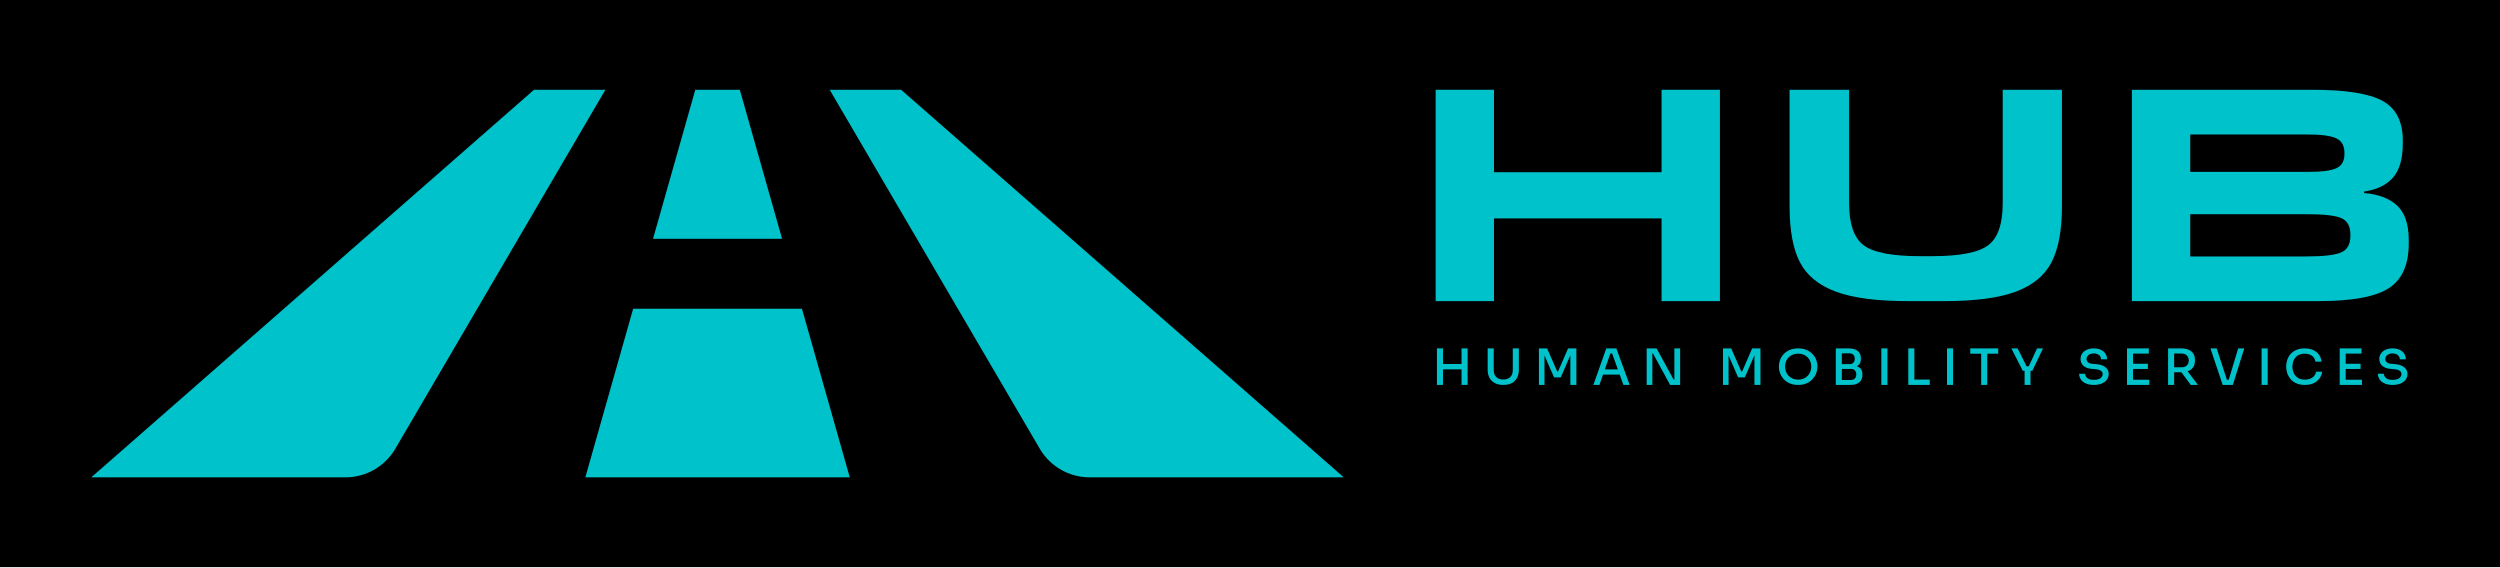
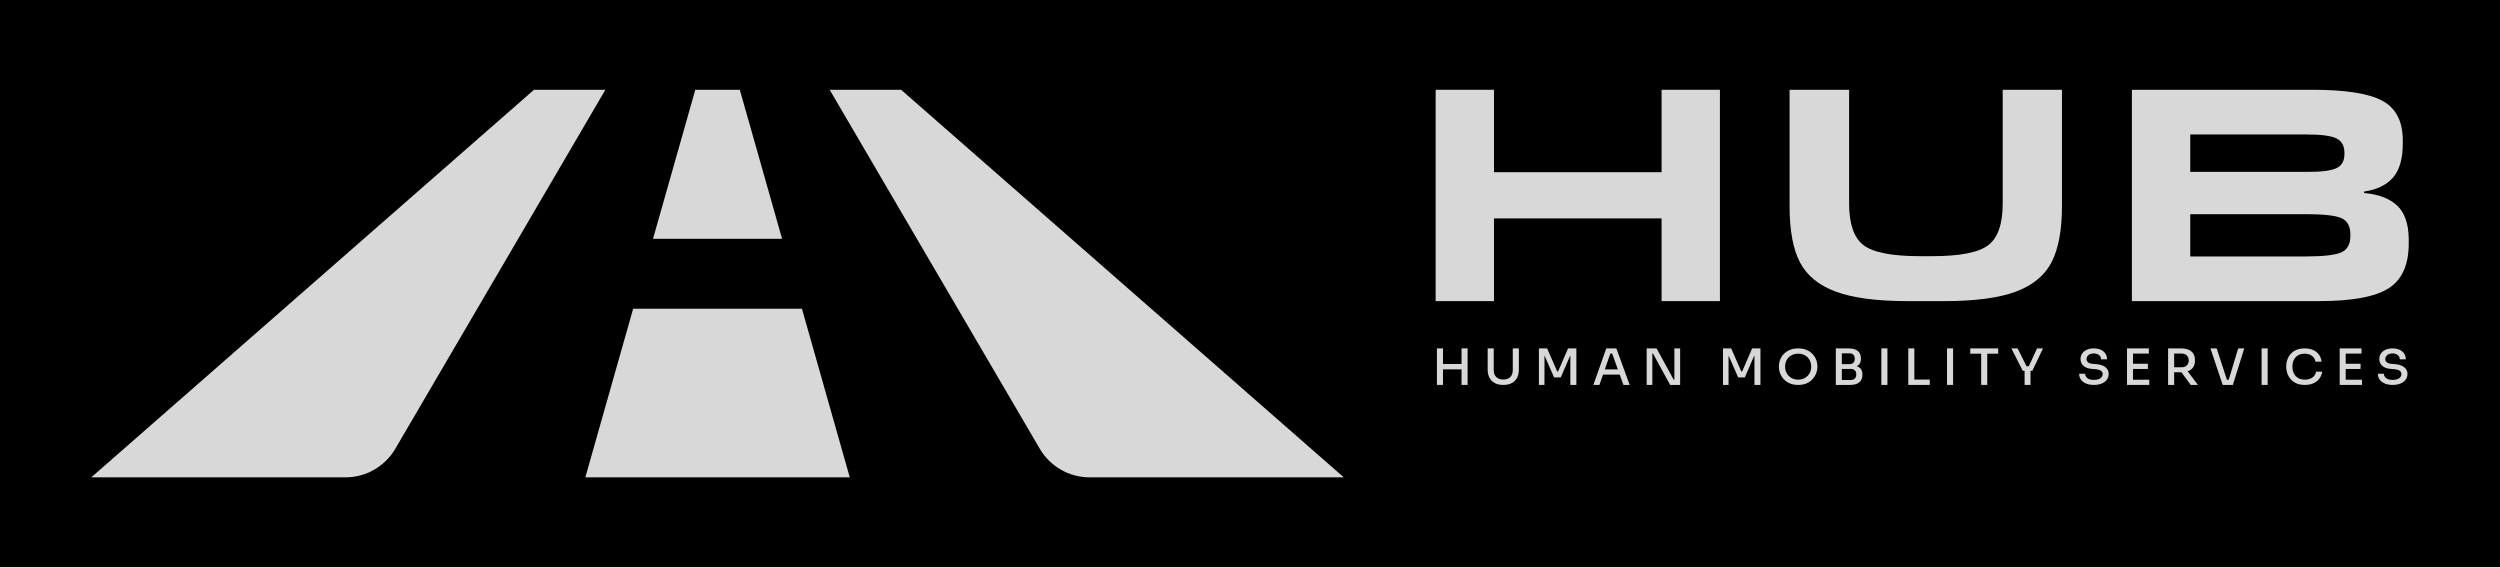
<svg xmlns="http://www.w3.org/2000/svg" viewBox="0 0 1440 326.667" height="326.667" width="1440" xml:space="preserve" id="svg2" version="1.1">
  <defs id="defs6">
    <clipPath id="clipPath24" clipPathUnits="userSpaceOnUse">
      <path id="path22" d="M 0,245 H 1080 V 0 H 0 Z" />
    </clipPath>
  </defs>
  <g transform="matrix(1.333333,0,0,-1.333333,0,326.6667)" id="g10">
    <path id="path12" style="fill: #000000; fill-opacity: 1; fill-rule: nonzero; stroke: none" d="M 0,0 H 1080 V 245 H 0 Z" />
    <g transform="translate(743.006,206.2171)" id="g14">
-       <path id="path16" style="fill: #00c2cb; fill-opacity: 1; fill-rule: nonzero; stroke: none" d="m 0,0 v -91.302 h -25.205 v 35.738 h -72.398 v -35.738 h -25.204 V 0 h 25.204 v -35.608 h 72.398 V 0 Z" />
+       <path id="path16" style="fill: #d8d8d8; fill-opacity: 1; fill-rule: nonzero; stroke: none" d="m 0,0 v -91.302 h -25.205 v 35.738 h -72.398 v -35.738 h -25.204 V 0 h 25.204 v -35.608 h 72.398 V 0 Z" />
    </g>
    <g id="g18">
      <g clip-path="url(#clipPath24)" id="g20">
        <g transform="translate(839.8371,114.915)" id="g26">
-           <path id="path28" style="               fill: #00c2cb;               fill-opacity: 1;               fill-rule: nonzero;               stroke: none;             " d="m 0,0 h -15.688 c -13.374,0 -23.749,1.371 -31.12,4.115 -7.374,2.743 -12.538,6.986 -15.496,12.731 -2.958,5.743 -4.436,13.802 -4.436,24.176 v 50.28 h 25.719 V 42.179 c 0,-8.831 2.077,-14.833 6.236,-18.004 4.158,-3.173 12.281,-4.757 24.369,-4.757 h 5.272 c 12.002,0 20.081,1.584 24.241,4.757 4.157,3.171 6.236,9.173 6.236,18.004 V 91.302 H 50.924 V 41.022 C 50.924,30.734 49.445,22.697 46.488,16.91 43.53,11.124 38.386,6.858 31.056,4.115 23.727,1.371 13.374,0 0,0" />
+           <path id="path28" style="               fill: #d8d8d8;               fill-opacity: 1;               fill-rule: nonzero;               stroke: none;             " d="m 0,0 h -15.688 c -13.374,0 -23.749,1.371 -31.12,4.115 -7.374,2.743 -12.538,6.986 -15.496,12.731 -2.958,5.743 -4.436,13.802 -4.436,24.176 v 50.28 h 25.719 V 42.179 c 0,-8.831 2.077,-14.833 6.236,-18.004 4.158,-3.173 12.281,-4.757 24.369,-4.757 h 5.272 c 12.002,0 20.081,1.584 24.241,4.757 4.157,3.171 6.236,9.173 6.236,18.004 V 91.302 H 50.924 V 41.022 C 50.924,30.734 49.445,22.697 46.488,16.91 43.53,11.124 38.386,6.858 31.056,4.115 23.727,1.371 13.374,0 0,0" />
        </g>
        <g transform="translate(996.2086,152.479)" id="g30">
-           <path id="path32" style="               fill: #00c2cb;               fill-opacity: 1;               fill-rule: nonzero;               stroke: none;             " d="M 0,0 H -50.023 V -18.259 H 0 c 7.543,0 12.623,0.585 15.239,1.76 2.614,1.173 3.921,3.541 3.921,7.108 v 0.521 c 0,3.653 -1.307,6.044 -3.921,7.175 C 12.623,-0.567 7.543,0 0,0 M 0.129,34.434 H -50.023 V 18.261 H 0.772 c 6,0 10.137,0.542 12.41,1.629 2.27,1.088 3.406,3.109 3.406,6.066 v 0.522 c 0,3.043 -1.156,5.13 -3.471,6.261 -2.315,1.129 -6.646,1.695 -12.988,1.695 m 44.237,-45.13 v -1.956 c 0,-9.218 -2.894,-15.674 -8.68,-19.368 -5.788,-3.698 -15.84,-5.544 -30.157,-5.544 H -75.228 V 53.738 H 2.829 c 14.231,0 24.283,-1.587 30.155,-4.761 5.871,-3.174 8.81,-8.892 8.81,-17.152 v -1.303 c 0,-6.609 -1.416,-11.524 -4.245,-14.74 -2.829,-3.218 -6.987,-5.217 -12.473,-6 V 9.131 c 6.173,-0.522 10.908,-2.306 14.209,-5.348 3.3,-3.046 4.995,-7.871 5.081,-14.479" />
+           <path id="path32" style="               fill: #d8d8d8;               fill-opacity: 1;               fill-rule: nonzero;               stroke: none;             " d="M 0,0 H -50.023 V -18.259 H 0 c 7.543,0 12.623,0.585 15.239,1.76 2.614,1.173 3.921,3.541 3.921,7.108 v 0.521 c 0,3.653 -1.307,6.044 -3.921,7.175 C 12.623,-0.567 7.543,0 0,0 M 0.129,34.434 H -50.023 V 18.261 H 0.772 c 6,0 10.137,0.542 12.41,1.629 2.27,1.088 3.406,3.109 3.406,6.066 v 0.522 c 0,3.043 -1.156,5.13 -3.471,6.261 -2.315,1.129 -6.646,1.695 -12.988,1.695 m 44.237,-45.13 v -1.956 c 0,-9.218 -2.894,-15.674 -8.68,-19.368 -5.788,-3.698 -15.84,-5.544 -30.157,-5.544 H -75.228 V 53.738 H 2.829 c 14.231,0 24.283,-1.587 30.155,-4.761 5.871,-3.174 8.81,-8.892 8.81,-17.152 v -1.303 c 0,-6.609 -1.416,-11.524 -4.245,-14.74 -2.829,-3.218 -6.987,-5.217 -12.473,-6 V 9.131 c 6.173,-0.522 10.908,-2.306 14.209,-5.348 3.3,-3.046 4.995,-7.871 5.081,-14.479" />
        </g>
        <g transform="translate(631.3825,87.7509)" id="g34">
-           <path id="path36" style="               fill: #00c2cb;               fill-opacity: 1;               fill-rule: nonzero;               stroke: none;             " d="m 0,0 h -8.014 v 6.744 h -2.62 v -15.78 h 2.62 v 6.723 H 0 V -9.036 H 2.62 V 6.744 H 0 Z" />
+           <path id="path36" style="               fill: #d8d8d8;               fill-opacity: 1;               fill-rule: nonzero;               stroke: none;             " d="m 0,0 h -8.014 v 6.744 h -2.62 v -15.78 h 2.62 v 6.723 H 0 V -9.036 H 2.62 V 6.744 H 0 Z" />
        </g>
        <g transform="translate(653.5231,85.0438)" id="g38">
-           <path id="path40" style="               fill: #00c2cb;               fill-opacity: 1;               fill-rule: nonzero;               stroke: none;             " d="m 0,0 c 0,-0.802 -0.16,-1.505 -0.48,-2.11 -0.321,-0.605 -0.783,-1.069 -1.387,-1.392 -0.604,-0.324 -1.35,-0.485 -2.238,-0.485 -0.888,0 -1.638,0.165 -2.249,0.496 -0.612,0.33 -1.078,0.798 -1.398,1.403 -0.32,0.604 -0.48,1.3 -0.48,2.088 v 9.451 h -2.62 v -9.24 c 0,-1.308 0.258,-2.454 0.775,-3.439 0.516,-0.984 1.274,-1.747 2.271,-2.289 0.997,-0.541 2.23,-0.812 3.701,-0.812 1.47,0 2.704,0.271 3.701,0.812 0.997,0.542 1.75,1.305 2.26,2.289 0.509,0.985 0.764,2.131 0.764,3.439 v 9.24 H 0 Z" />
+           <path id="path40" style="               fill: #d8d8d8;               fill-opacity: 1;               fill-rule: nonzero;               stroke: none;             " d="m 0,0 c 0,-0.802 -0.16,-1.505 -0.48,-2.11 -0.321,-0.605 -0.783,-1.069 -1.387,-1.392 -0.604,-0.324 -1.35,-0.485 -2.238,-0.485 -0.888,0 -1.638,0.165 -2.249,0.496 -0.612,0.33 -1.078,0.798 -1.398,1.403 -0.32,0.604 -0.48,1.3 -0.48,2.088 v 9.451 h -2.62 v -9.24 c 0,-1.308 0.258,-2.454 0.775,-3.439 0.516,-0.984 1.274,-1.747 2.271,-2.289 0.997,-0.541 2.23,-0.812 3.701,-0.812 1.47,0 2.704,0.271 3.701,0.812 0.997,0.542 1.75,1.305 2.26,2.289 0.509,0.985 0.764,2.131 0.764,3.439 v 9.24 H 0 Z" />
        </g>
        <g transform="translate(673.0872,84.5299)" id="g42">
-           <path id="path44" style="               fill: #00c2cb;               fill-opacity: 1;               fill-rule: nonzero;               stroke: none;             " d="m 0,0 h -0.371 l -4.367,9.965 h -3.538 v -15.78 h 2.402 V 6.911 l 4.149,-9.483 H 1.157 L 5.306,7.004 V -5.815 H 7.904 V 9.965 H 4.323 Z" />
+           <path id="path44" style="               fill: #d8d8d8;               fill-opacity: 1;               fill-rule: nonzero;               stroke: none;             " d="m 0,0 h -0.371 l -4.367,9.965 h -3.538 v -15.78 h 2.402 V 6.911 l 4.149,-9.483 H 1.157 L 5.306,7.004 V -5.815 H 7.904 V 9.965 H 4.323 Z" />
        </g>
        <g transform="translate(693.2809,85.4162)" id="g46">
-           <path id="path48" style="               fill: #00c2cb;               fill-opacity: 1;               fill-rule: nonzero;               stroke: none;             " d="M 0,0 2.385,6.852 H 3.174 L 5.634,0 Z m 0.637,9.079 -5.59,-15.78 h 2.62 l 1.551,4.453 H 6.44 l 1.599,-4.453 h 2.708 L 4.982,9.079 Z" />
+           <path id="path48" style="               fill: #d8d8d8;               fill-opacity: 1;               fill-rule: nonzero;               stroke: none;             " d="M 0,0 2.385,6.852 H 3.174 L 5.634,0 Z m 0.637,9.079 -5.59,-15.78 h 2.62 l 1.551,4.453 H 6.44 l 1.599,-4.453 h 2.708 L 4.982,9.079 Z" />
        </g>
        <g transform="translate(723.3299,80.9416)" id="g50">
-           <path id="path52" style="               fill: #00c2cb;               fill-opacity: 1;               fill-rule: nonzero;               stroke: none;             " d="m 0,0 h -0.284 l -7.402,13.554 h -4.28 V -2.227 h 2.446 v 13.554 h 0.284 L -1.834,-2.227 H 2.489 V 13.554 H 0 Z" />
+           <path id="path52" style="               fill: #d8d8d8;               fill-opacity: 1;               fill-rule: nonzero;               stroke: none;             " d="m 0,0 h -0.284 l -7.402,13.554 h -4.28 V -2.227 h 2.446 v 13.554 h 0.284 L -1.834,-2.227 H 2.489 V 13.554 H 0 Z" />
        </g>
        <g transform="translate(752.6102,84.5299)" id="g54">
-           <path id="path56" style="               fill: #00c2cb;               fill-opacity: 1;               fill-rule: nonzero;               stroke: none;             " d="m 0,0 h -0.371 l -4.367,9.965 h -3.537 v -15.78 h 2.401 V 6.911 l 4.149,-9.483 H 1.157 L 5.306,7.004 V -5.815 H 7.905 V 9.965 H 4.324 Z" />
+           <path id="path56" style="               fill: #d8d8d8;               fill-opacity: 1;               fill-rule: nonzero;               stroke: none;             " d="m 0,0 h -0.371 l -4.367,9.965 h -3.537 v -15.78 h 2.401 V 6.911 l 4.149,-9.483 H 1.157 L 5.306,7.004 V -5.815 H 7.905 V 9.965 H 4.324 Z" />
        </g>
        <g transform="translate(782.0768,84.4607)" id="g58">
-           <path id="path60" style="               fill: #00c2cb;               fill-opacity: 1;               fill-rule: nonzero;               stroke: none;             " d="m 0,0 c -0.255,-0.67 -0.63,-1.265 -1.124,-1.785 -0.496,-0.52 -1.092,-0.931 -1.791,-1.232 -0.699,-0.301 -1.485,-0.451 -2.358,-0.451 -0.874,0 -1.66,0.15 -2.358,0.451 -0.699,0.301 -1.296,0.712 -1.791,1.232 -0.495,0.52 -0.87,1.115 -1.124,1.785 -0.255,0.67 -0.383,1.382 -0.383,2.134 0,0.793 0.128,1.529 0.383,2.206 0.254,0.677 0.629,1.272 1.124,1.785 0.495,0.513 1.092,0.913 1.791,1.201 0.698,0.287 1.484,0.431 2.358,0.431 0.873,0 1.659,-0.144 2.358,-0.431 0.699,-0.288 1.292,-0.688 1.78,-1.201 C -0.648,5.612 -0.273,5.017 -0.011,4.34 0.251,3.663 0.382,2.927 0.382,2.134 0.382,1.382 0.254,0.67 0,0 m 0.972,7.562 c -0.699,0.745 -1.565,1.344 -2.599,1.795 -1.034,0.452 -2.249,0.678 -3.646,0.678 -1.398,0 -2.617,-0.226 -3.658,-0.678 -1.041,-0.451 -1.907,-1.05 -2.598,-1.795 -0.691,-0.746 -1.208,-1.57 -1.55,-2.473 -0.342,-0.903 -0.514,-1.806 -0.514,-2.709 V 1.929 c 0,-0.821 0.164,-1.679 0.492,-2.576 0.327,-0.895 0.833,-1.733 1.518,-2.513 0.684,-0.78 1.546,-1.406 2.587,-1.878 1.041,-0.472 2.282,-0.708 3.723,-0.708 1.426,0 2.664,0.236 3.712,0.708 1.048,0.472 1.91,1.098 2.587,1.878 0.677,0.78 1.183,1.618 1.518,2.513 0.335,0.897 0.502,1.755 0.502,2.576 V 2.38 C 3.046,3.283 2.875,4.186 2.533,5.089 2.191,5.992 1.67,6.816 0.972,7.562" />
+           <path id="path60" style="               fill: #d8d8d8;               fill-opacity: 1;               fill-rule: nonzero;               stroke: none;             " d="m 0,0 c -0.255,-0.67 -0.63,-1.265 -1.124,-1.785 -0.496,-0.52 -1.092,-0.931 -1.791,-1.232 -0.699,-0.301 -1.485,-0.451 -2.358,-0.451 -0.874,0 -1.66,0.15 -2.358,0.451 -0.699,0.301 -1.296,0.712 -1.791,1.232 -0.495,0.52 -0.87,1.115 -1.124,1.785 -0.255,0.67 -0.383,1.382 -0.383,2.134 0,0.793 0.128,1.529 0.383,2.206 0.254,0.677 0.629,1.272 1.124,1.785 0.495,0.513 1.092,0.913 1.791,1.201 0.698,0.287 1.484,0.431 2.358,0.431 0.873,0 1.659,-0.144 2.358,-0.431 0.699,-0.288 1.292,-0.688 1.78,-1.201 C -0.648,5.612 -0.273,5.017 -0.011,4.34 0.251,3.663 0.382,2.927 0.382,2.134 0.382,1.382 0.254,0.67 0,0 m 0.972,7.562 c -0.699,0.745 -1.565,1.344 -2.599,1.795 -1.034,0.452 -2.249,0.678 -3.646,0.678 -1.398,0 -2.617,-0.226 -3.658,-0.678 -1.041,-0.451 -1.907,-1.05 -2.598,-1.795 -0.691,-0.746 -1.208,-1.57 -1.55,-2.473 -0.342,-0.903 -0.514,-1.806 -0.514,-2.709 V 1.929 c 0,-0.821 0.164,-1.679 0.492,-2.576 0.327,-0.895 0.833,-1.733 1.518,-2.513 0.684,-0.78 1.546,-1.406 2.587,-1.878 1.041,-0.472 2.282,-0.708 3.723,-0.708 1.426,0 2.664,0.236 3.712,0.708 1.048,0.472 1.91,1.098 2.587,1.878 0.677,0.78 1.183,1.618 1.518,2.513 0.335,0.897 0.502,1.755 0.502,2.576 V 2.38 C 3.046,3.283 2.875,4.186 2.533,5.089 2.191,5.992 1.67,6.816 0.972,7.562" />
        </g>
        <g transform="translate(801.2698,81.4909)" id="g62">
-           <path id="path64" style="               fill: #00c2cb;               fill-opacity: 1;               fill-rule: nonzero;               stroke: none;             " d="m 0,0 c -0.43,-0.427 -1.037,-0.641 -1.823,-0.641 h -3.778 v 4.783 h 3.778 c 0.8,0 1.411,-0.21 1.834,-0.629 C 0.433,3.093 0.644,2.505 0.644,1.751 0.644,1.011 0.429,0.427 0,0 m -5.601,10.869 h 3.188 c 0.83,0 1.438,-0.217 1.823,-0.651 C -0.204,9.783 -0.011,9.217 -0.011,8.52 -0.011,7.837 -0.204,7.278 -0.59,6.844 -0.975,6.41 -1.583,6.193 -2.413,6.193 H -5.601 Z M 0.869,5.308 C 1.286,5.533 1.66,5.798 1.943,6.15 2.402,6.719 2.631,7.488 2.631,8.456 v 0.299 c 0,1.367 -0.451,2.416 -1.354,3.149 -0.902,0.734 -2.242,1.1 -4.017,1.1 h -2.861 -0.436 -2.162 v -15.78 h 2.162 0.436 3.515 c 1.194,0 2.188,0.167 2.981,0.502 0.793,0.334 1.39,0.825 1.79,1.473 0.401,0.648 0.601,1.427 0.601,2.339 V 1.837 C 3.286,2.819 3.053,3.594 2.588,4.164 2.161,4.685 1.576,5.056 0.869,5.308" />
+           <path id="path64" style="               fill: #d8d8d8;               fill-opacity: 1;               fill-rule: nonzero;               stroke: none;             " d="m 0,0 c -0.43,-0.427 -1.037,-0.641 -1.823,-0.641 h -3.778 v 4.783 h 3.778 c 0.8,0 1.411,-0.21 1.834,-0.629 C 0.433,3.093 0.644,2.505 0.644,1.751 0.644,1.011 0.429,0.427 0,0 m -5.601,10.869 h 3.188 c 0.83,0 1.438,-0.217 1.823,-0.651 C -0.204,9.783 -0.011,9.217 -0.011,8.52 -0.011,7.837 -0.204,7.278 -0.59,6.844 -0.975,6.41 -1.583,6.193 -2.413,6.193 H -5.601 Z M 0.869,5.308 C 1.286,5.533 1.66,5.798 1.943,6.15 2.402,6.719 2.631,7.488 2.631,8.456 v 0.299 c 0,1.367 -0.451,2.416 -1.354,3.149 -0.902,0.734 -2.242,1.1 -4.017,1.1 h -2.861 -0.436 -2.162 v -15.78 h 2.162 0.436 3.515 c 1.194,0 2.188,0.167 2.981,0.502 0.793,0.334 1.39,0.825 1.79,1.473 0.401,0.648 0.601,1.427 0.601,2.339 V 1.837 C 3.286,2.819 3.053,3.594 2.588,4.164 2.161,4.685 1.576,5.056 0.869,5.308" />
        </g>
-         <path id="path66" style="             fill: #00c2cb;             fill-opacity: 1;             fill-rule: nonzero;             stroke: none;           " d="m 812.744,78.715 h 2.62 v 15.78 h -2.62 z" />
+         <path id="path66" style="             fill: #d8d8d8;             fill-opacity: 1;             fill-rule: nonzero;             stroke: none;           " d="m 812.744,78.715 h 2.62 v 15.78 h -2.62 z" />
        <g transform="translate(827.0023,94.4952)" id="g68">
-           <path id="path70" style="               fill: #00c2cb;               fill-opacity: 1;               fill-rule: nonzero;               stroke: none;             " d="M 0,0 H -2.62 V -15.78 H -0.437 0 6.66 v 2.313 H 0 Z" />
+           <path id="path70" style="               fill: #d8d8d8;               fill-opacity: 1;               fill-rule: nonzero;               stroke: none;             " d="M 0,0 H -2.62 V -15.78 H -0.437 0 6.66 v 2.313 H 0 Z" />
        </g>
-         <path id="path72" style="             fill: #00c2cb;             fill-opacity: 1;             fill-rule: nonzero;             stroke: none;           " d="m 841.108,78.715 h 2.62 v 15.78 h -2.62 z" />
+         <path id="path72" style="             fill: #d8d8d8;             fill-opacity: 1;             fill-rule: nonzero;             stroke: none;           " d="m 841.108,78.715 h 2.62 v 15.78 h -2.62 z" />
        <g transform="translate(851.1514,92.2038)" id="g74">
-           <path id="path76" style="               fill: #00c2cb;               fill-opacity: 1;               fill-rule: nonzero;               stroke: none;             " d="m 0,0 h 4.717 v -13.489 h 2.62 V 0 h 4.738 V 2.291 H 0 Z" />
+           <path id="path76" style="               fill: #d8d8d8;               fill-opacity: 1;               fill-rule: nonzero;               stroke: none;             " d="m 0,0 h 4.717 v -13.489 h 2.62 V 0 h 4.738 V 2.291 H 0 Z" />
        </g>
        <g transform="translate(876.4373,86.7781)" id="g78">
-           <path id="path80" style="               fill: #00c2cb;               fill-opacity: 1;               fill-rule: nonzero;               stroke: none;             " d="m 0,0 h -0.971 l -3.855,7.717 h -2.708 l 4.935,-9.684 h 0.786 v -6.096 h 2.555 v 6.096 H 1.527 L 6.135,7.717 H 3.58 Z" />
+           <path id="path80" style="               fill: #d8d8d8;               fill-opacity: 1;               fill-rule: nonzero;               stroke: none;             " d="m 0,0 h -0.971 l -3.855,7.717 h -2.708 l 4.935,-9.684 h 0.786 v -6.096 h 2.555 v 6.096 H 1.527 L 6.135,7.717 H 3.58 Z" />
        </g>
        <g transform="translate(908.3481,87.0565)" id="g82">
-           <path id="path84" style="               fill: #00c2cb;               fill-opacity: 1;               fill-rule: nonzero;               stroke: none;             " d="M 0,0 C -0.823,0.362 -1.794,0.585 -2.915,0.667 L -4.487,0.79 c -0.845,0.068 -1.47,0.298 -1.878,0.687 -0.408,0.39 -0.611,0.838 -0.611,1.344 0,0.425 0.116,0.822 0.349,1.191 0.233,0.369 0.579,0.67 1.037,0.903 0.459,0.232 1.037,0.349 1.736,0.349 0.728,0 1.324,-0.124 1.79,-0.37 0.466,-0.246 0.812,-0.564 1.038,-0.954 0.225,-0.39 0.338,-0.804 0.338,-1.242 h 2.577 c 0,0.972 -0.237,1.809 -0.71,2.514 -0.473,0.705 -1.139,1.252 -1.998,1.642 -0.859,0.39 -1.87,0.585 -3.035,0.585 -1.135,0 -2.133,-0.195 -2.991,-0.585 -0.86,-0.39 -1.526,-0.927 -1.998,-1.611 -0.474,-0.684 -0.71,-1.491 -0.71,-2.422 0,-1.217 0.437,-2.199 1.31,-2.944 0.873,-0.746 2.045,-1.173 3.516,-1.283 l 1.594,-0.143 c 1.048,-0.082 1.834,-0.305 2.358,-0.667 0.524,-0.363 0.786,-0.831 0.786,-1.406 0,-0.465 -0.135,-0.889 -0.404,-1.272 -0.27,-0.383 -0.684,-0.691 -1.245,-0.924 -0.56,-0.232 -1.27,-0.348 -2.128,-0.348 -0.947,0 -1.697,0.133 -2.25,0.4 -0.553,0.266 -0.953,0.605 -1.201,1.015 -0.247,0.411 -0.371,0.828 -0.371,1.252 h -2.576 c 0,-0.93 0.247,-1.761 0.742,-2.493 0.495,-0.732 1.219,-1.307 2.173,-1.724 0.953,-0.417 2.114,-0.626 3.483,-0.626 1.28,0 2.397,0.199 3.351,0.595 0.953,0.397 1.696,0.951 2.227,1.663 0.532,0.711 0.797,1.531 0.797,2.462 0,0.848 -0.229,1.573 -0.688,2.175 C 1.463,-0.845 0.822,-0.363 0,0" />
+           <path id="path84" style="               fill: #d8d8d8;               fill-opacity: 1;               fill-rule: nonzero;               stroke: none;             " d="M 0,0 C -0.823,0.362 -1.794,0.585 -2.915,0.667 L -4.487,0.79 c -0.845,0.068 -1.47,0.298 -1.878,0.687 -0.408,0.39 -0.611,0.838 -0.611,1.344 0,0.425 0.116,0.822 0.349,1.191 0.233,0.369 0.579,0.67 1.037,0.903 0.459,0.232 1.037,0.349 1.736,0.349 0.728,0 1.324,-0.124 1.79,-0.37 0.466,-0.246 0.812,-0.564 1.038,-0.954 0.225,-0.39 0.338,-0.804 0.338,-1.242 h 2.577 c 0,0.972 -0.237,1.809 -0.71,2.514 -0.473,0.705 -1.139,1.252 -1.998,1.642 -0.859,0.39 -1.87,0.585 -3.035,0.585 -1.135,0 -2.133,-0.195 -2.991,-0.585 -0.86,-0.39 -1.526,-0.927 -1.998,-1.611 -0.474,-0.684 -0.71,-1.491 -0.71,-2.422 0,-1.217 0.437,-2.199 1.31,-2.944 0.873,-0.746 2.045,-1.173 3.516,-1.283 l 1.594,-0.143 c 1.048,-0.082 1.834,-0.305 2.358,-0.667 0.524,-0.363 0.786,-0.831 0.786,-1.406 0,-0.465 -0.135,-0.889 -0.404,-1.272 -0.27,-0.383 -0.684,-0.691 -1.245,-0.924 -0.56,-0.232 -1.27,-0.348 -2.128,-0.348 -0.947,0 -1.697,0.133 -2.25,0.4 -0.553,0.266 -0.953,0.605 -1.201,1.015 -0.247,0.411 -0.371,0.828 -0.371,1.252 h -2.576 c 0,-0.93 0.247,-1.761 0.742,-2.493 0.495,-0.732 1.219,-1.307 2.173,-1.724 0.953,-0.417 2.114,-0.626 3.483,-0.626 1.28,0 2.397,0.199 3.351,0.595 0.953,0.397 1.696,0.951 2.227,1.663 0.532,0.711 0.797,1.531 0.797,2.462 0,0.848 -0.229,1.573 -0.688,2.175 C 1.463,-0.845 0.822,-0.363 0,0" />
        </g>
        <g transform="translate(921.46,85.6107)" id="g86">
-           <path id="path88" style="               fill: #00c2cb;               fill-opacity: 1;               fill-rule: nonzero;               stroke: none;             " d="M 0,0 H 6.42 V 2.248 H 0 V 6.636 H 6.835 V 8.885 H 0 -0.437 -2.598 V -6.896 H -0.437 0 7.031 v 2.248 l -7.031,0 z" />
+           <path id="path88" style="               fill: #d8d8d8;               fill-opacity: 1;               fill-rule: nonzero;               stroke: none;             " d="M 0,0 H 6.42 V 2.248 H 0 V 6.636 H 6.835 V 8.885 H 0 -0.437 -2.598 V -6.896 H -0.437 0 7.031 v 2.248 l -7.031,0 z" />
        </g>
        <g transform="translate(944.1465,86.7124)" id="g90">
-           <path id="path92" style="               fill: #00c2cb;               fill-opacity: 1;               fill-rule: nonzero;               stroke: none;             " d="M 0,0 C -0.451,-0.251 -0.99,-0.376 -1.616,-0.376 H -4.913 V 5.55 h 3.297 C -0.99,5.55 -0.451,5.421 0,5.163 0.451,4.906 0.797,4.555 1.037,4.111 1.278,3.668 1.397,3.159 1.397,2.587 1.397,2 1.278,1.485 1.037,1.041 0.797,0.597 0.451,0.25 0,0 m 1.212,-2.007 c 0.895,0.357 1.594,0.901 2.096,1.631 0.502,0.73 0.753,1.668 0.753,2.813 V 2.78 C 4.061,3.925 3.814,4.863 3.319,5.593 2.824,6.323 2.125,6.871 1.223,7.235 0.32,7.6 -0.742,7.783 -1.965,7.783 h -2.948 -0.851 -1.769 v -15.78 h 2.62 v 5.453 h 2.948 c 0.069,0 0.126,0.014 0.194,0.015 l 4.02,-5.468 H 5.372 L 0.9,-2.093 c 0.099,0.034 0.217,0.048 0.312,0.086" />
+           <path id="path92" style="               fill: #d8d8d8;               fill-opacity: 1;               fill-rule: nonzero;               stroke: none;             " d="M 0,0 C -0.451,-0.251 -0.99,-0.376 -1.616,-0.376 H -4.913 V 5.55 h 3.297 C -0.99,5.55 -0.451,5.421 0,5.163 0.451,4.906 0.797,4.555 1.037,4.111 1.278,3.668 1.397,3.159 1.397,2.587 1.397,2 1.278,1.485 1.037,1.041 0.797,0.597 0.451,0.25 0,0 m 1.212,-2.007 c 0.895,0.357 1.594,0.901 2.096,1.631 0.502,0.73 0.753,1.668 0.753,2.813 V 2.78 C 4.061,3.925 3.814,4.863 3.319,5.593 2.824,6.323 2.125,6.871 1.223,7.235 0.32,7.6 -0.742,7.783 -1.965,7.783 h -2.948 -0.851 -1.769 v -15.78 h 2.62 v 5.453 h 2.948 c 0.069,0 0.126,0.014 0.194,0.015 l 4.02,-5.468 H 5.372 L 0.9,-2.093 c 0.099,0.034 0.217,0.048 0.312,0.086" />
        </g>
        <g transform="translate(962.8066,80.9416)" id="g94">
-           <path id="path96" style="               fill: #00c2cb;               fill-opacity: 1;               fill-rule: nonzero;               stroke: none;             " d="M 0,0 H -0.78 L -5.209,13.554 H -7.895 L -2.611,-2.227 H 1.778 L 6.713,13.554 H 4.092 Z" />
+           <path id="path96" style="               fill: #d8d8d8;               fill-opacity: 1;               fill-rule: nonzero;               stroke: none;             " d="M 0,0 H -0.78 L -5.209,13.554 H -7.895 L -2.611,-2.227 H 1.778 L 6.713,13.554 H 4.092 Z" />
        </g>
-         <path id="path98" style="             fill: #00c2cb;             fill-opacity: 1;             fill-rule: nonzero;             stroke: none;           " d="m 977.008,78.715 h 2.62 v 15.78 h -2.62 z" />
+         <path id="path98" style="             fill: #d8d8d8;             fill-opacity: 1;             fill-rule: nonzero;             stroke: none;           " d="m 977.008,78.715 h 2.62 v 15.78 h -2.62 z" />
        <g transform="translate(998.9307,81.8853)" id="g100">
-           <path id="path102" style="               fill: #00c2cb;               fill-opacity: 1;               fill-rule: nonzero;               stroke: none;             " d="m 0,0 c -0.873,-0.595 -1.951,-0.893 -3.232,-0.893 -0.888,0 -1.67,0.144 -2.347,0.431 -0.677,0.288 -1.241,0.691 -1.692,1.211 -0.451,0.52 -0.79,1.118 -1.016,1.796 -0.225,0.677 -0.338,1.398 -0.338,2.164 0,0.808 0.113,1.55 0.338,2.227 0.226,0.677 0.557,1.269 0.994,1.775 0.437,0.506 0.986,0.903 1.649,1.19 0.662,0.287 1.422,0.431 2.281,0.431 0.83,0 1.576,-0.13 2.239,-0.39 C -0.462,9.682 0.084,9.296 0.513,8.783 0.942,8.27 1.215,7.63 1.332,6.864 H 3.974 C 3.857,8.027 3.49,9.036 2.871,9.891 c -0.619,0.855 -1.452,1.522 -2.5,2.001 -1.048,0.479 -2.293,0.718 -3.734,0.718 -1.383,0 -2.58,-0.226 -3.591,-0.677 -1.012,-0.452 -1.835,-1.047 -2.468,-1.786 -0.633,-0.738 -1.103,-1.559 -1.408,-2.462 -0.306,-0.903 -0.459,-1.813 -0.459,-2.729 V 4.504 c 0,-0.834 0.15,-1.7 0.448,-2.596 0.298,-0.896 0.764,-1.73 1.397,-2.503 0.633,-0.773 1.463,-1.395 2.49,-1.868 1.026,-0.471 2.267,-0.707 3.722,-0.707 1.5,0 2.781,0.256 3.843,0.769 1.063,0.513 1.9,1.204 2.511,2.073 0.612,0.868 0.99,1.829 1.136,2.883 H 1.594 C 1.405,1.447 0.873,0.595 0,0" />
+           <path id="path102" style="               fill: #d8d8d8;               fill-opacity: 1;               fill-rule: nonzero;               stroke: none;             " d="m 0,0 c -0.873,-0.595 -1.951,-0.893 -3.232,-0.893 -0.888,0 -1.67,0.144 -2.347,0.431 -0.677,0.288 -1.241,0.691 -1.692,1.211 -0.451,0.52 -0.79,1.118 -1.016,1.796 -0.225,0.677 -0.338,1.398 -0.338,2.164 0,0.808 0.113,1.55 0.338,2.227 0.226,0.677 0.557,1.269 0.994,1.775 0.437,0.506 0.986,0.903 1.649,1.19 0.662,0.287 1.422,0.431 2.281,0.431 0.83,0 1.576,-0.13 2.239,-0.39 C -0.462,9.682 0.084,9.296 0.513,8.783 0.942,8.27 1.215,7.63 1.332,6.864 H 3.974 C 3.857,8.027 3.49,9.036 2.871,9.891 c -0.619,0.855 -1.452,1.522 -2.5,2.001 -1.048,0.479 -2.293,0.718 -3.734,0.718 -1.383,0 -2.58,-0.226 -3.591,-0.677 -1.012,-0.452 -1.835,-1.047 -2.468,-1.786 -0.633,-0.738 -1.103,-1.559 -1.408,-2.462 -0.306,-0.903 -0.459,-1.813 -0.459,-2.729 V 4.504 c 0,-0.834 0.15,-1.7 0.448,-2.596 0.298,-0.896 0.764,-1.73 1.397,-2.503 0.633,-0.773 1.463,-1.395 2.49,-1.868 1.026,-0.471 2.267,-0.707 3.722,-0.707 1.5,0 2.781,0.256 3.843,0.769 1.063,0.513 1.9,1.204 2.511,2.073 0.612,0.868 0.99,1.829 1.136,2.883 H 1.594 C 1.405,1.447 0.873,0.595 0,0" />
        </g>
        <g transform="translate(1013.342,85.6107)" id="g104">
-           <path id="path106" style="               fill: #00c2cb;               fill-opacity: 1;               fill-rule: nonzero;               stroke: none;             " d="M 0,0 H 6.42 V 2.248 H 0 V 6.636 H 6.834 V 8.885 H 0 -0.437 -2.599 V -6.896 H -0.437 0 7.031 v 2.248 l -7.031,0 z" />
+           <path id="path106" style="               fill: #d8d8d8;               fill-opacity: 1;               fill-rule: nonzero;               stroke: none;             " d="M 0,0 H 6.42 V 2.248 H 0 V 6.636 H 6.834 V 8.885 H 0 -0.437 -2.599 V -6.896 H -0.437 0 7.031 v 2.248 l -7.031,0 z" />
        </g>
        <g transform="translate(1039.337,85.6099)" id="g108">
-           <path id="path110" style="               fill: #00c2cb;               fill-opacity: 1;               fill-rule: nonzero;               stroke: none;             " d="m 0,0 c -0.458,0.602 -1.099,1.084 -1.922,1.447 -0.822,0.362 -1.794,0.584 -2.915,0.667 l -1.572,0.123 c -0.844,0.068 -1.47,0.297 -1.877,0.687 -0.408,0.39 -0.612,0.838 -0.612,1.344 0,0.424 0.117,0.821 0.35,1.19 0.232,0.37 0.578,0.671 1.037,0.903 0.458,0.233 1.037,0.349 1.736,0.349 0.727,0 1.324,-0.123 1.79,-0.369 0.466,-0.246 0.811,-0.565 1.037,-0.954 0.226,-0.39 0.339,-0.804 0.339,-1.242 h 2.576 c 0,0.971 -0.237,1.809 -0.709,2.514 C -1.216,7.363 -1.881,7.91 -2.74,8.301 -3.6,8.69 -4.611,8.885 -5.775,8.885 -6.911,8.885 -7.908,8.69 -8.767,8.301 -9.626,7.91 -10.292,7.374 -10.765,6.69 c -0.473,-0.685 -0.709,-1.491 -0.709,-2.422 0,-1.218 0.436,-2.199 1.31,-2.944 0.873,-0.746 2.045,-1.174 3.515,-1.283 l 1.594,-0.144 c 1.048,-0.082 1.834,-0.304 2.358,-0.667 0.524,-0.362 0.786,-0.831 0.786,-1.405 0,-0.466 -0.135,-0.89 -0.404,-1.272 -0.269,-0.384 -0.684,-0.691 -1.244,-0.924 -0.561,-0.233 -1.27,-0.349 -2.129,-0.349 -0.946,0 -1.696,0.134 -2.249,0.4 -0.553,0.267 -0.954,0.606 -1.201,1.016 -0.248,0.41 -0.371,0.828 -0.371,1.252 h -2.577 c 0,-0.931 0.248,-1.762 0.742,-2.493 0.495,-0.732 1.22,-1.307 2.173,-1.724 0.953,-0.417 2.115,-0.626 3.483,-0.626 1.281,0 2.398,0.198 3.351,0.595 0.954,0.397 1.696,0.951 2.228,1.662 0.531,0.711 0.797,1.532 0.797,2.463 C 0.688,-1.327 0.459,-0.602 0,0" />
+           <path id="path110" style="               fill: #d8d8d8;               fill-opacity: 1;               fill-rule: nonzero;               stroke: none;             " d="m 0,0 c -0.458,0.602 -1.099,1.084 -1.922,1.447 -0.822,0.362 -1.794,0.584 -2.915,0.667 l -1.572,0.123 c -0.844,0.068 -1.47,0.297 -1.877,0.687 -0.408,0.39 -0.612,0.838 -0.612,1.344 0,0.424 0.117,0.821 0.35,1.19 0.232,0.37 0.578,0.671 1.037,0.903 0.458,0.233 1.037,0.349 1.736,0.349 0.727,0 1.324,-0.123 1.79,-0.369 0.466,-0.246 0.811,-0.565 1.037,-0.954 0.226,-0.39 0.339,-0.804 0.339,-1.242 h 2.576 c 0,0.971 -0.237,1.809 -0.709,2.514 C -1.216,7.363 -1.881,7.91 -2.74,8.301 -3.6,8.69 -4.611,8.885 -5.775,8.885 -6.911,8.885 -7.908,8.69 -8.767,8.301 -9.626,7.91 -10.292,7.374 -10.765,6.69 c -0.473,-0.685 -0.709,-1.491 -0.709,-2.422 0,-1.218 0.436,-2.199 1.31,-2.944 0.873,-0.746 2.045,-1.174 3.515,-1.283 l 1.594,-0.144 c 1.048,-0.082 1.834,-0.304 2.358,-0.667 0.524,-0.362 0.786,-0.831 0.786,-1.405 0,-0.466 -0.135,-0.89 -0.404,-1.272 -0.269,-0.384 -0.684,-0.691 -1.244,-0.924 -0.561,-0.233 -1.27,-0.349 -2.129,-0.349 -0.946,0 -1.696,0.134 -2.249,0.4 -0.553,0.267 -0.954,0.606 -1.201,1.016 -0.248,0.41 -0.371,0.828 -0.371,1.252 h -2.577 c 0,-0.931 0.248,-1.762 0.742,-2.493 0.495,-0.732 1.22,-1.307 2.173,-1.724 0.953,-0.417 2.115,-0.626 3.483,-0.626 1.281,0 2.398,0.198 3.351,0.595 0.954,0.397 1.696,0.951 2.228,1.662 0.531,0.711 0.797,1.532 0.797,2.463 C 0.688,-1.327 0.459,-0.602 0,0" />
        </g>
        <g transform="translate(367.0985,38.7829)" id="g112">
-           <path id="path114" style="               fill: #00c2cb;               fill-opacity: 1;               fill-rule: nonzero;               stroke: none;             " d="m 0,0 h -114.235 l 20.66,72.848 h 72.915 z" />
+           <path id="path114" style="               fill: #d8d8d8;               fill-opacity: 1;               fill-rule: nonzero;               stroke: none;             " d="m 0,0 h -114.235 l 20.66,72.848 h 72.915 z" />
        </g>
        <g transform="translate(580.5197,38.7829)" id="g116">
-           <path id="path118" style="               fill: #00c2cb;               fill-opacity: 1;               fill-rule: nonzero;               stroke: none;             " d="m 0,0 h -109.769 c -9.049,0 -17.003,4.819 -21.384,12.049 -0.203,0.353 -90.947,155.385 -90.947,155.385 h 30.855 z" />
+           <path id="path118" style="               fill: #d8d8d8;               fill-opacity: 1;               fill-rule: nonzero;               stroke: none;             " d="m 0,0 h -109.769 c -9.049,0 -17.003,4.819 -21.384,12.049 -0.203,0.353 -90.947,155.385 -90.947,155.385 h 30.855 z" />
        </g>
        <g transform="translate(337.8615,141.8285)" id="g120">
-           <path id="path122" style="               fill: #00c2cb;               fill-opacity: 1;               fill-rule: nonzero;               stroke: none;             " d="m 0,0 h -55.761 l 18.267,64.389 h 19.227 z" />
+           <path id="path122" style="               fill: #d8d8d8;               fill-opacity: 1;               fill-rule: nonzero;               stroke: none;             " d="m 0,0 h -55.761 l 18.267,64.389 h 19.227 z" />
        </g>
        <g transform="translate(261.5253,206.2171)" id="g124">
-           <path id="path126" style="               fill: #00c2cb;               fill-opacity: 1;               fill-rule: nonzero;               stroke: none;             " d="m 0,0 c 0,0 -90.778,-155.133 -91.031,-155.554 -4.415,-7.128 -12.301,-11.88 -21.299,-11.88 H -222.1 L -30.838,0 Z" />
+           <path id="path126" style="               fill: #d8d8d8;               fill-opacity: 1;               fill-rule: nonzero;               stroke: none;             " d="m 0,0 c 0,0 -90.778,-155.133 -91.031,-155.554 -4.415,-7.128 -12.301,-11.88 -21.299,-11.88 H -222.1 L -30.838,0 Z" />
        </g>
      </g>
    </g>
  </g>
</svg>
